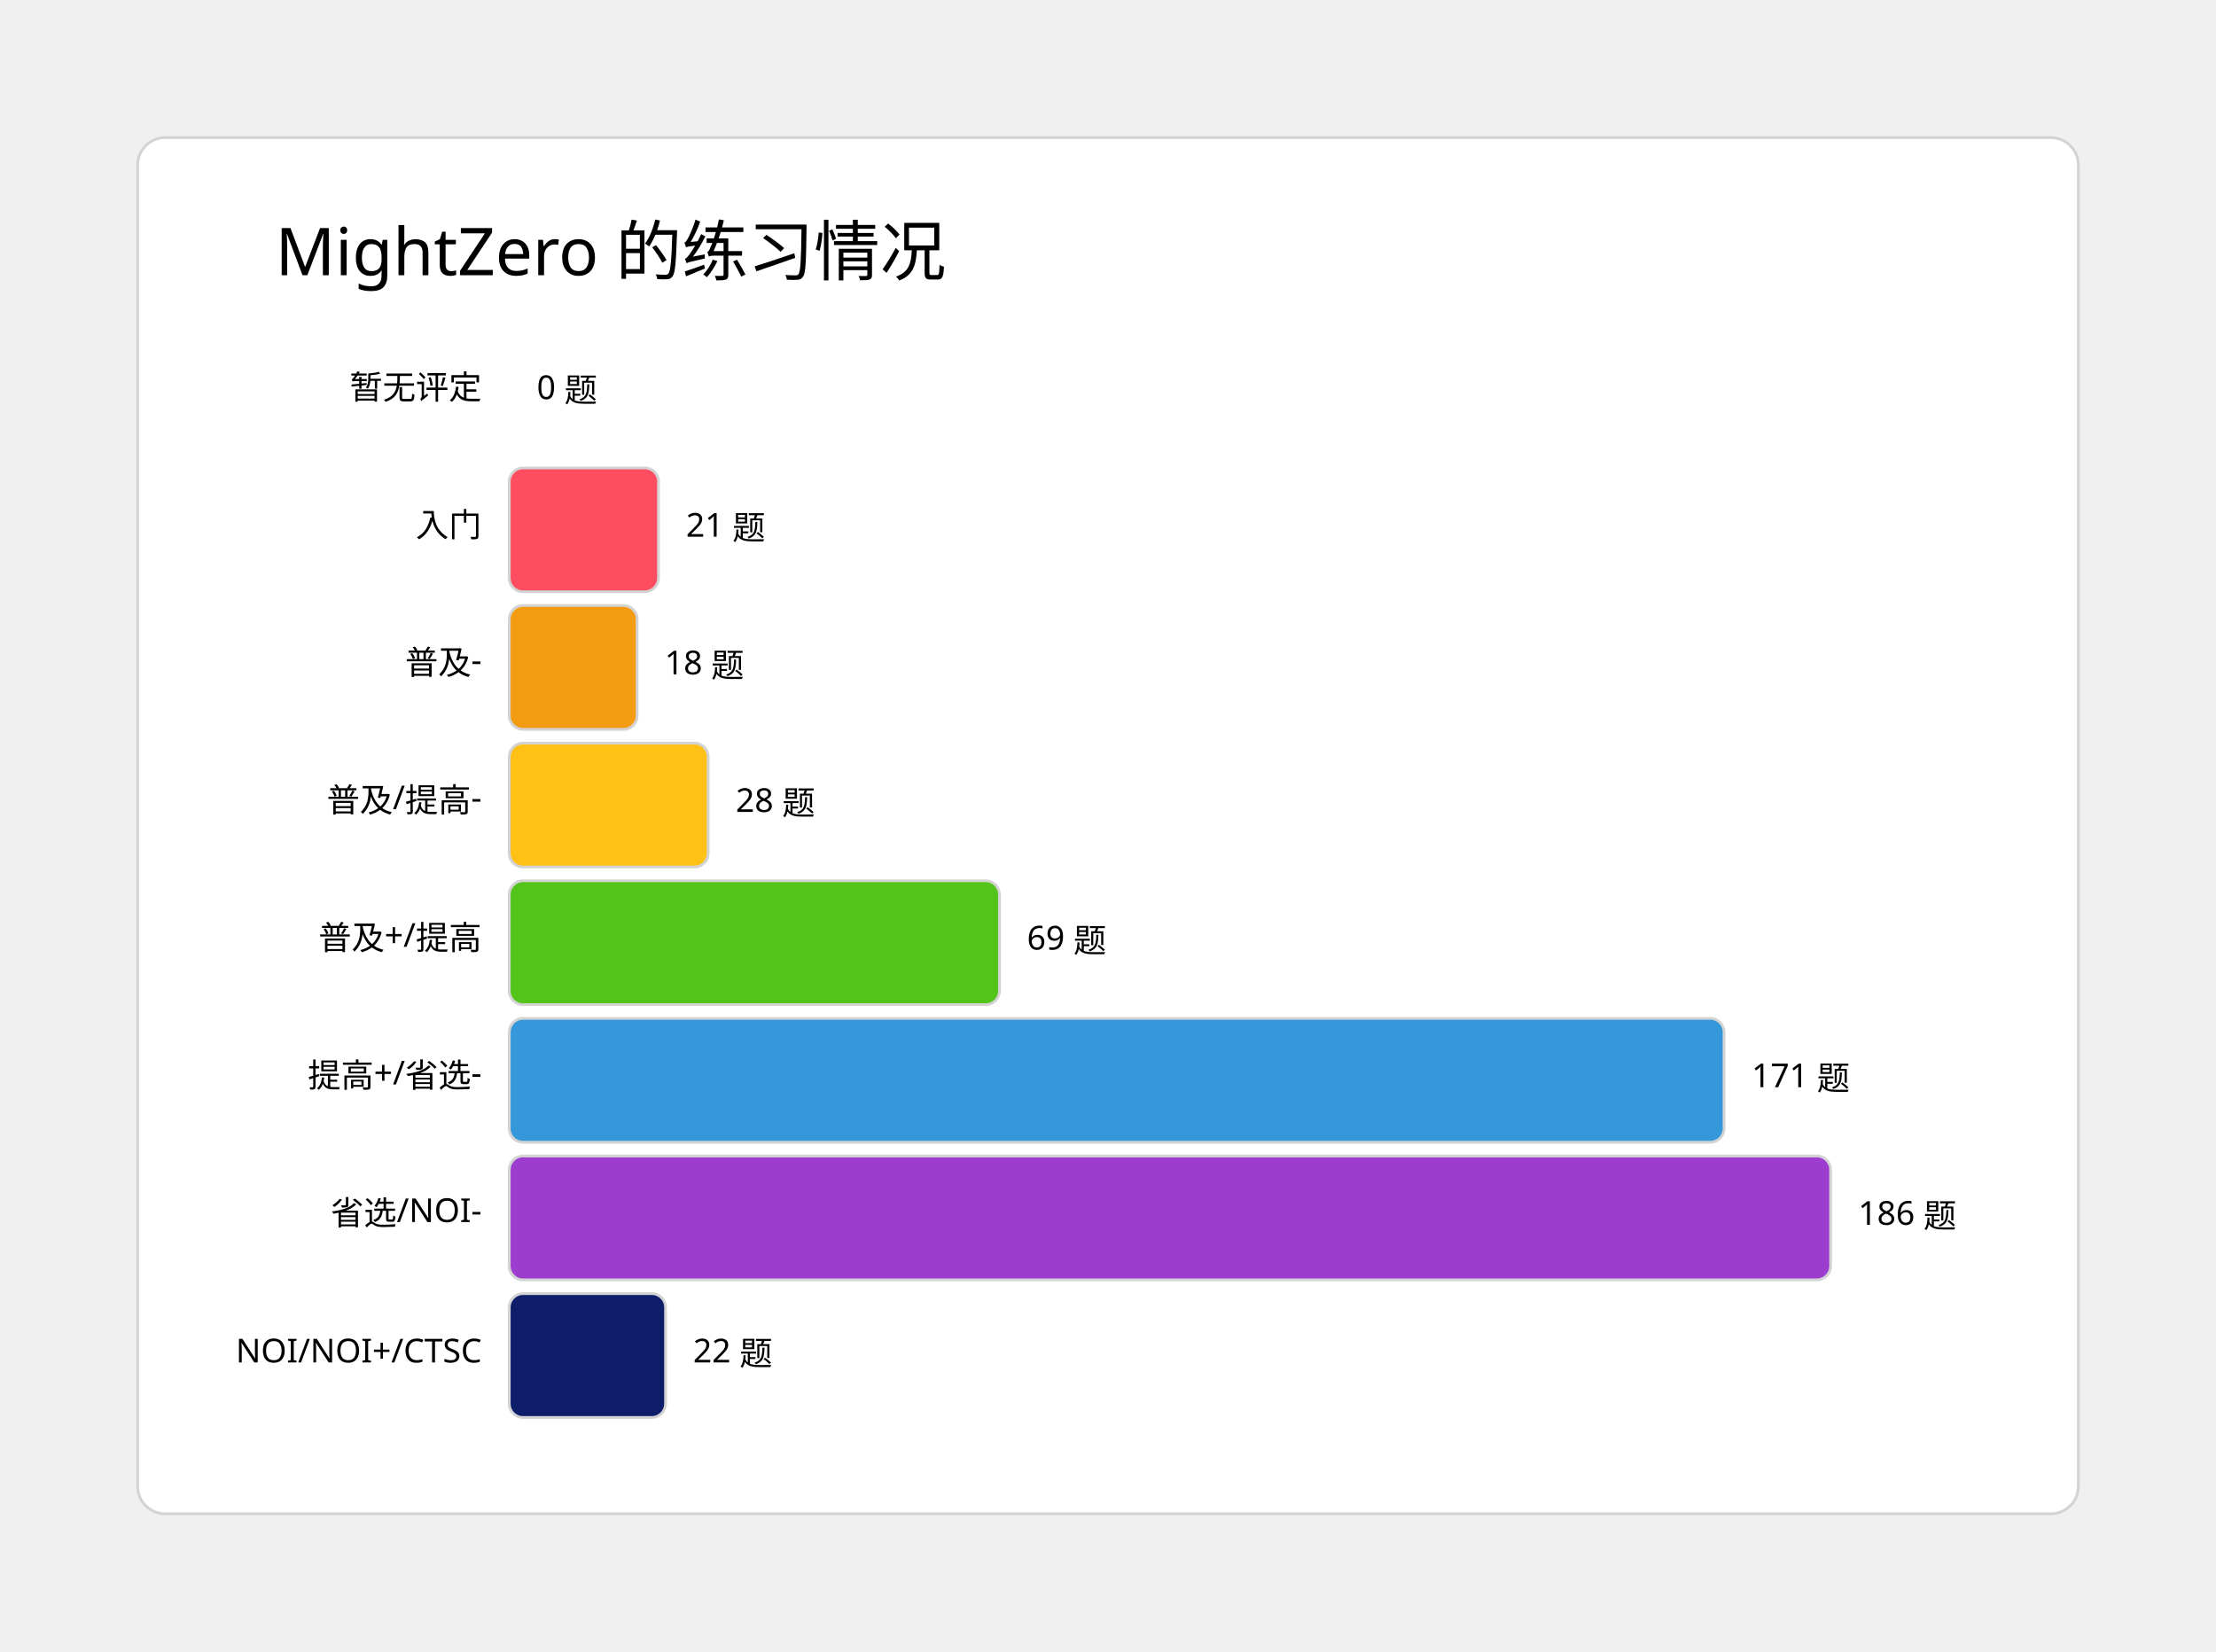
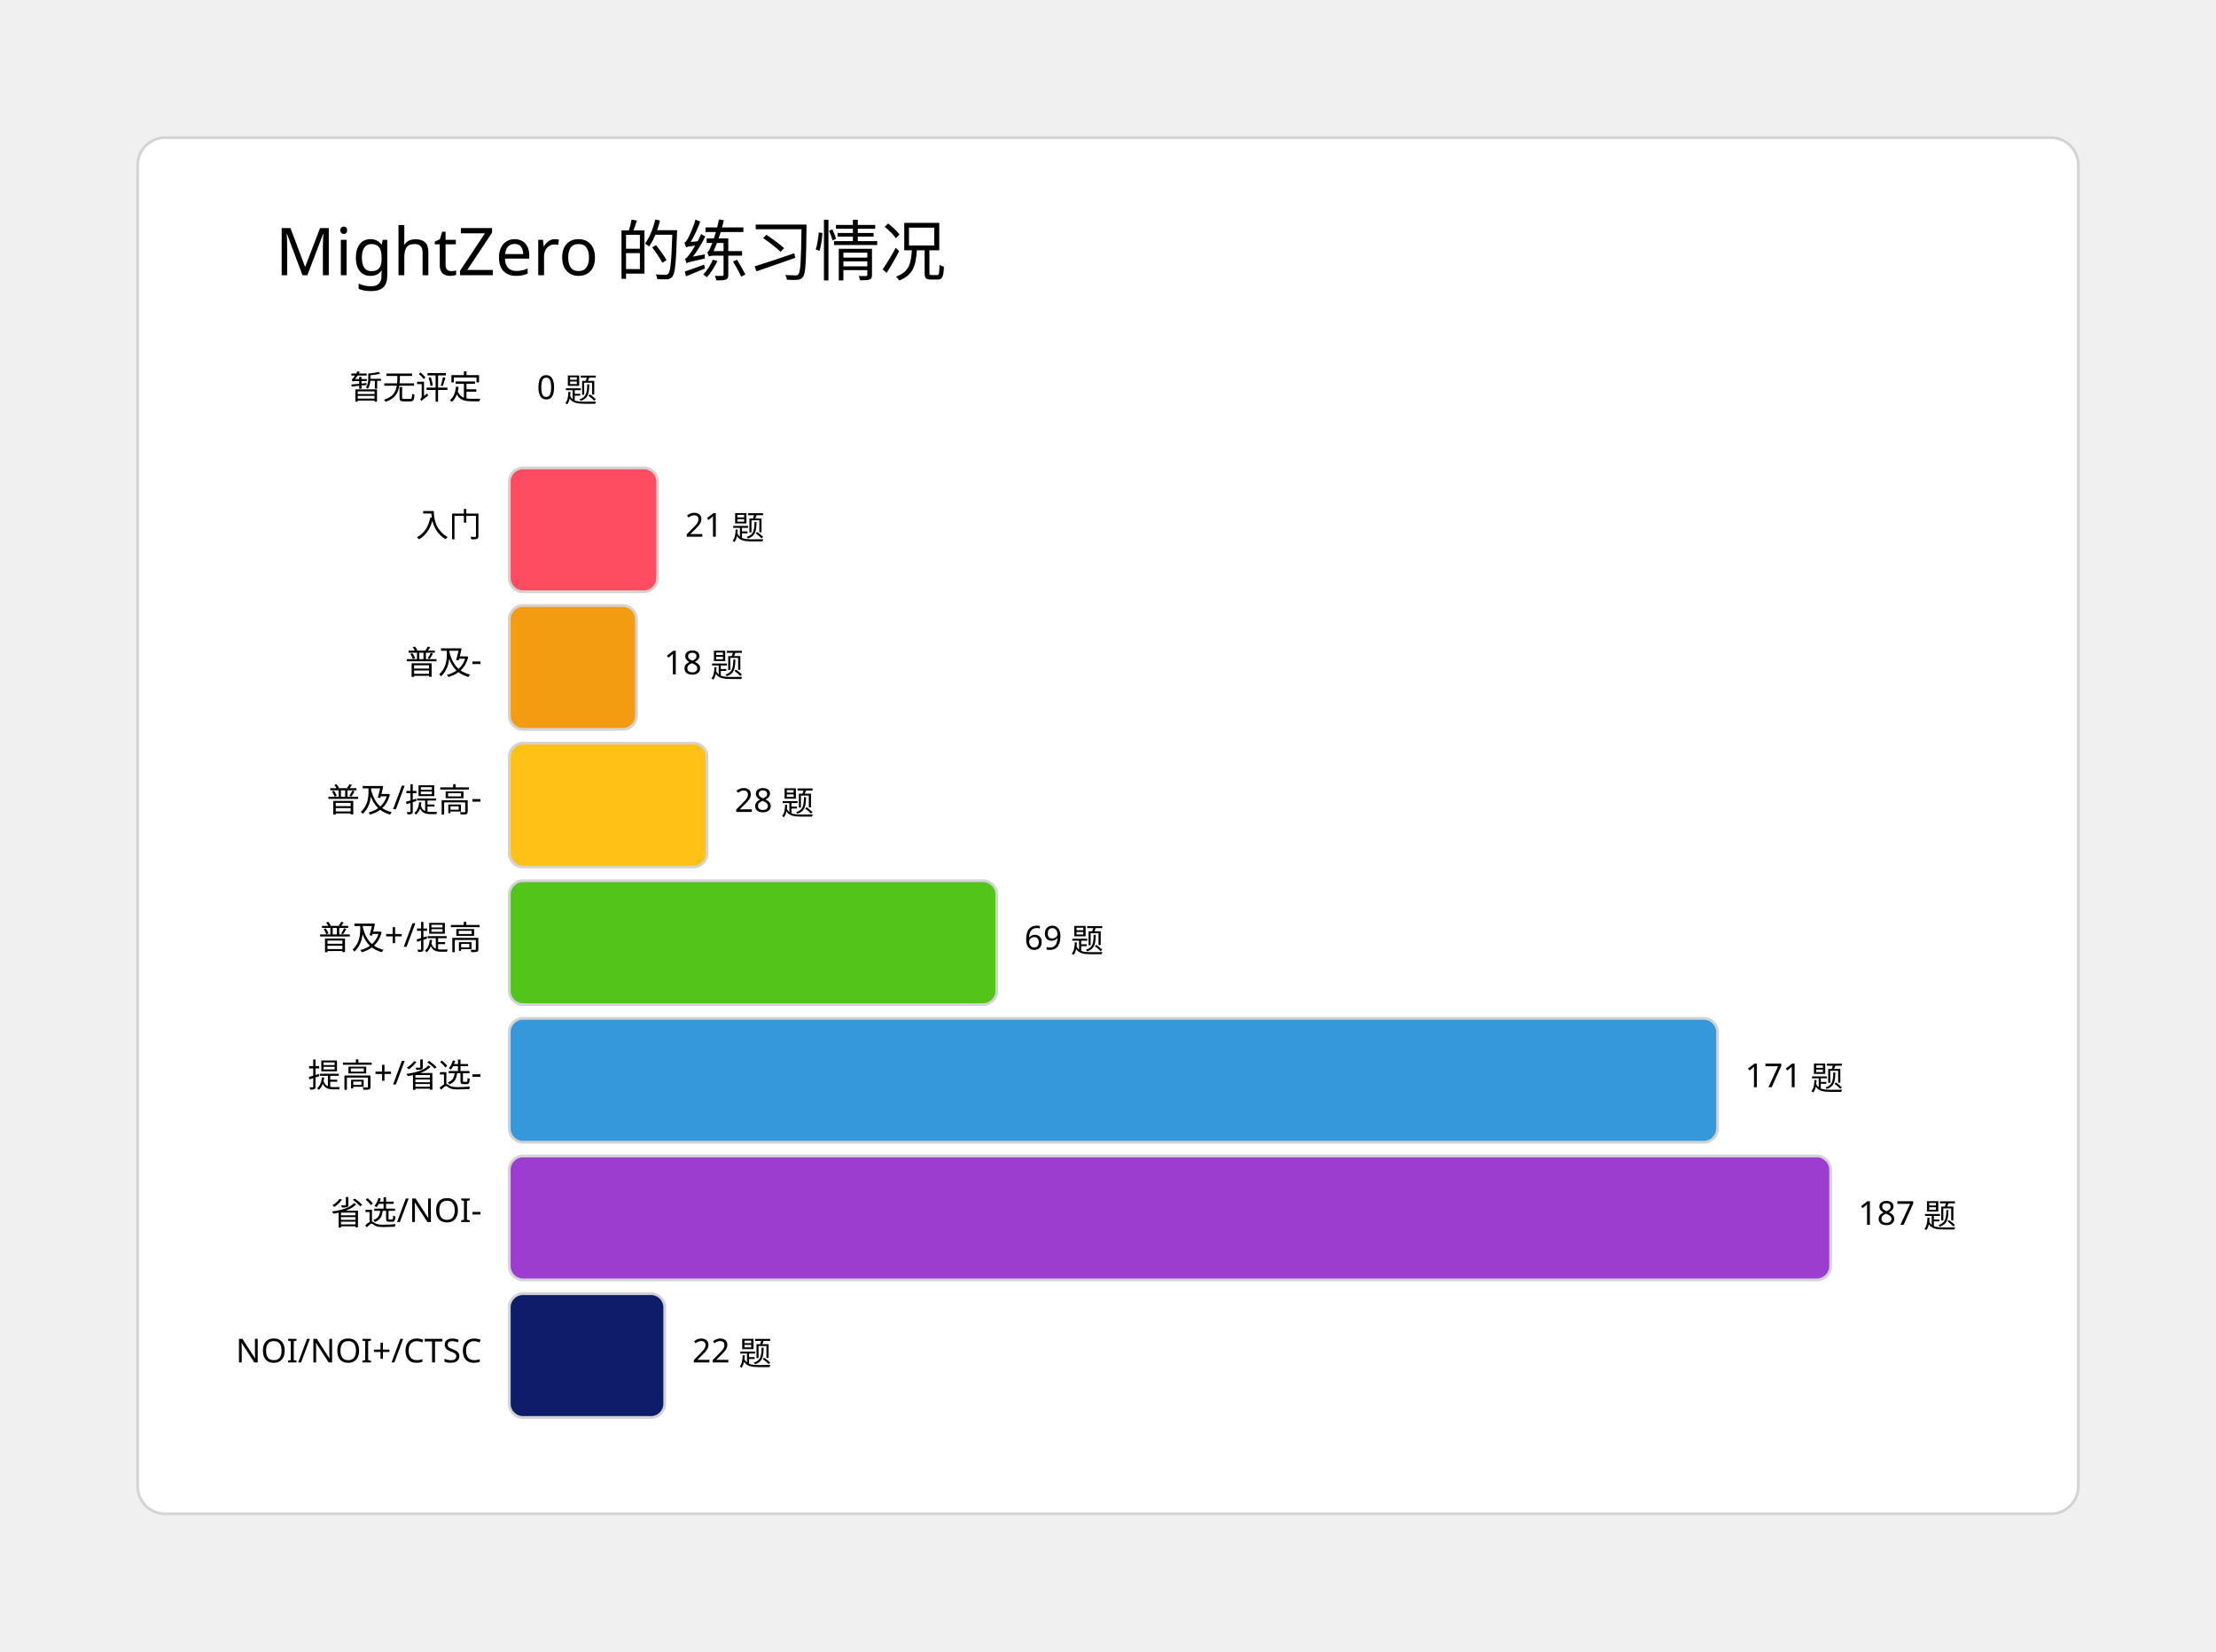
<svg xmlns="http://www.w3.org/2000/svg" baseProfile="tiny" height="600" version="1.2" width="805">
  <defs />
  <rect fill="white" height="500" rx="10" ry="10" stroke="lightgray" stroke-width="1" width="705" x="50" y="50" />
  <text font-family="SimHei" font-size="24" text-anchor="start" x="100" y="100">MightZero 的练习情况</text>
  <rect fill="#bfbfbf" height="45.0" rx="5" ry="5" stroke="lightgray" stroke-width="1" width="0.0" x="185" y="120.0" />
  <text font-family="SimHei" font-size="12" text-anchor="start" x="195.0" y="145.0">0 题</text>
  <text font-family="SimHei" font-size="12" text-anchor="end" x="175" y="145.0">暂无评定</text>
-   <rect fill="#fe4c61" height="45.0" rx="5" ry="5" stroke="lightgray" stroke-width="1" width="54.194" x="185" y="170.0" />
-   <text font-family="SimHei" font-size="12" text-anchor="start" x="249.194" y="195.0">21 题</text>
+   <rect fill="#fe4c61" height="45.0" rx="5" ry="5" stroke="lightgray" stroke-width="1" width="53.904" x="185" y="170.0" />
+   <text font-family="SimHei" font-size="12" text-anchor="start" x="248.904" y="195.0">21 题</text>
  <text font-family="SimHei" font-size="12" text-anchor="end" x="175" y="195.0">入门</text>
-   <rect fill="#f39c11" height="45.0" rx="5" ry="5" stroke="lightgray" stroke-width="1" width="46.452" x="185" y="220.0" />
-   <text font-family="SimHei" font-size="12" text-anchor="start" x="241.452" y="245.0">18 题</text>
+   <rect fill="#f39c11" height="45.0" rx="5" ry="5" stroke="lightgray" stroke-width="1" width="46.203" x="185" y="220.0" />
+   <text font-family="SimHei" font-size="12" text-anchor="start" x="241.203" y="245.0">18 题</text>
  <text font-family="SimHei" font-size="12" text-anchor="end" x="175" y="245.0">普及-</text>
-   <rect fill="#ffc116" height="45.0" rx="5" ry="5" stroke="lightgray" stroke-width="1" width="72.258" x="185" y="270.0" />
-   <text font-family="SimHei" font-size="12" text-anchor="start" x="267.258" y="295.0">28 题</text>
+   <rect fill="#ffc116" height="45.0" rx="5" ry="5" stroke="lightgray" stroke-width="1" width="71.872" x="185" y="270.0" />
+   <text font-family="SimHei" font-size="12" text-anchor="start" x="266.872" y="295.0">28 题</text>
  <text font-family="SimHei" font-size="12" text-anchor="end" x="175" y="295.0">普及/提高-</text>
-   <rect fill="#52c41a" height="45.0" rx="5" ry="5" stroke="lightgray" stroke-width="1" width="178.065" x="185" y="320.0" />
-   <text font-family="SimHei" font-size="12" text-anchor="start" x="373.065" y="345.0">69 题</text>
+   <rect fill="#52c41a" height="45.0" rx="5" ry="5" stroke="lightgray" stroke-width="1" width="177.112" x="185" y="320.0" />
+   <text font-family="SimHei" font-size="12" text-anchor="start" x="372.112" y="345.0">69 题</text>
  <text font-family="SimHei" font-size="12" text-anchor="end" x="175" y="345.0">普及+/提高</text>
-   <rect fill="#3498db" height="45.0" rx="5" ry="5" stroke="lightgray" stroke-width="1" width="441.29" x="185" y="370.0" />
-   <text font-family="SimHei" font-size="12" text-anchor="start" x="636.29" y="395.0">171 题</text>
+   <rect fill="#3498db" height="45.0" rx="5" ry="5" stroke="lightgray" stroke-width="1" width="438.93" x="185" y="370.0" />
+   <text font-family="SimHei" font-size="12" text-anchor="start" x="633.93" y="395.0">171 题</text>
  <text font-family="SimHei" font-size="12" text-anchor="end" x="175" y="395.0">提高+/省选-</text>
  <rect fill="#9d3dcf" height="45.0" rx="5" ry="5" stroke="lightgray" stroke-width="1" width="480.0" x="185" y="420.0" />
-   <text font-family="SimHei" font-size="12" text-anchor="start" x="675.0" y="445.0">186 题</text>
+   <text font-family="SimHei" font-size="12" text-anchor="start" x="675.0" y="445.0">187 题</text>
  <text font-family="SimHei" font-size="12" text-anchor="end" x="175" y="445.0">省选/NOI-</text>
-   <rect fill="#0e1d69" height="45.0" rx="5" ry="5" stroke="lightgray" stroke-width="1" width="56.774" x="185" y="470.0" />
-   <text font-family="SimHei" font-size="12" text-anchor="start" x="251.774" y="495.0">22 题</text>
+   <rect fill="#0e1d69" height="45.0" rx="5" ry="5" stroke="lightgray" stroke-width="1" width="56.471" x="185" y="470.0" />
+   <text font-family="SimHei" font-size="12" text-anchor="start" x="251.471" y="495.0">22 题</text>
  <text font-family="SimHei" font-size="12" text-anchor="end" x="175" y="495.0">NOI/NOI+/CTSC</text>
-   <text font-family="SimHei" font-size="14" opacity="0" text-anchor="start" x="-1000" y="-1000">生成时间: 2025-02-22 12:40:35</text>
+   <text font-family="SimHei" font-size="14" opacity="0" text-anchor="start" x="-1000" y="-1000">生成时间: 2025-02-23 00:56:06</text>
</svg>
